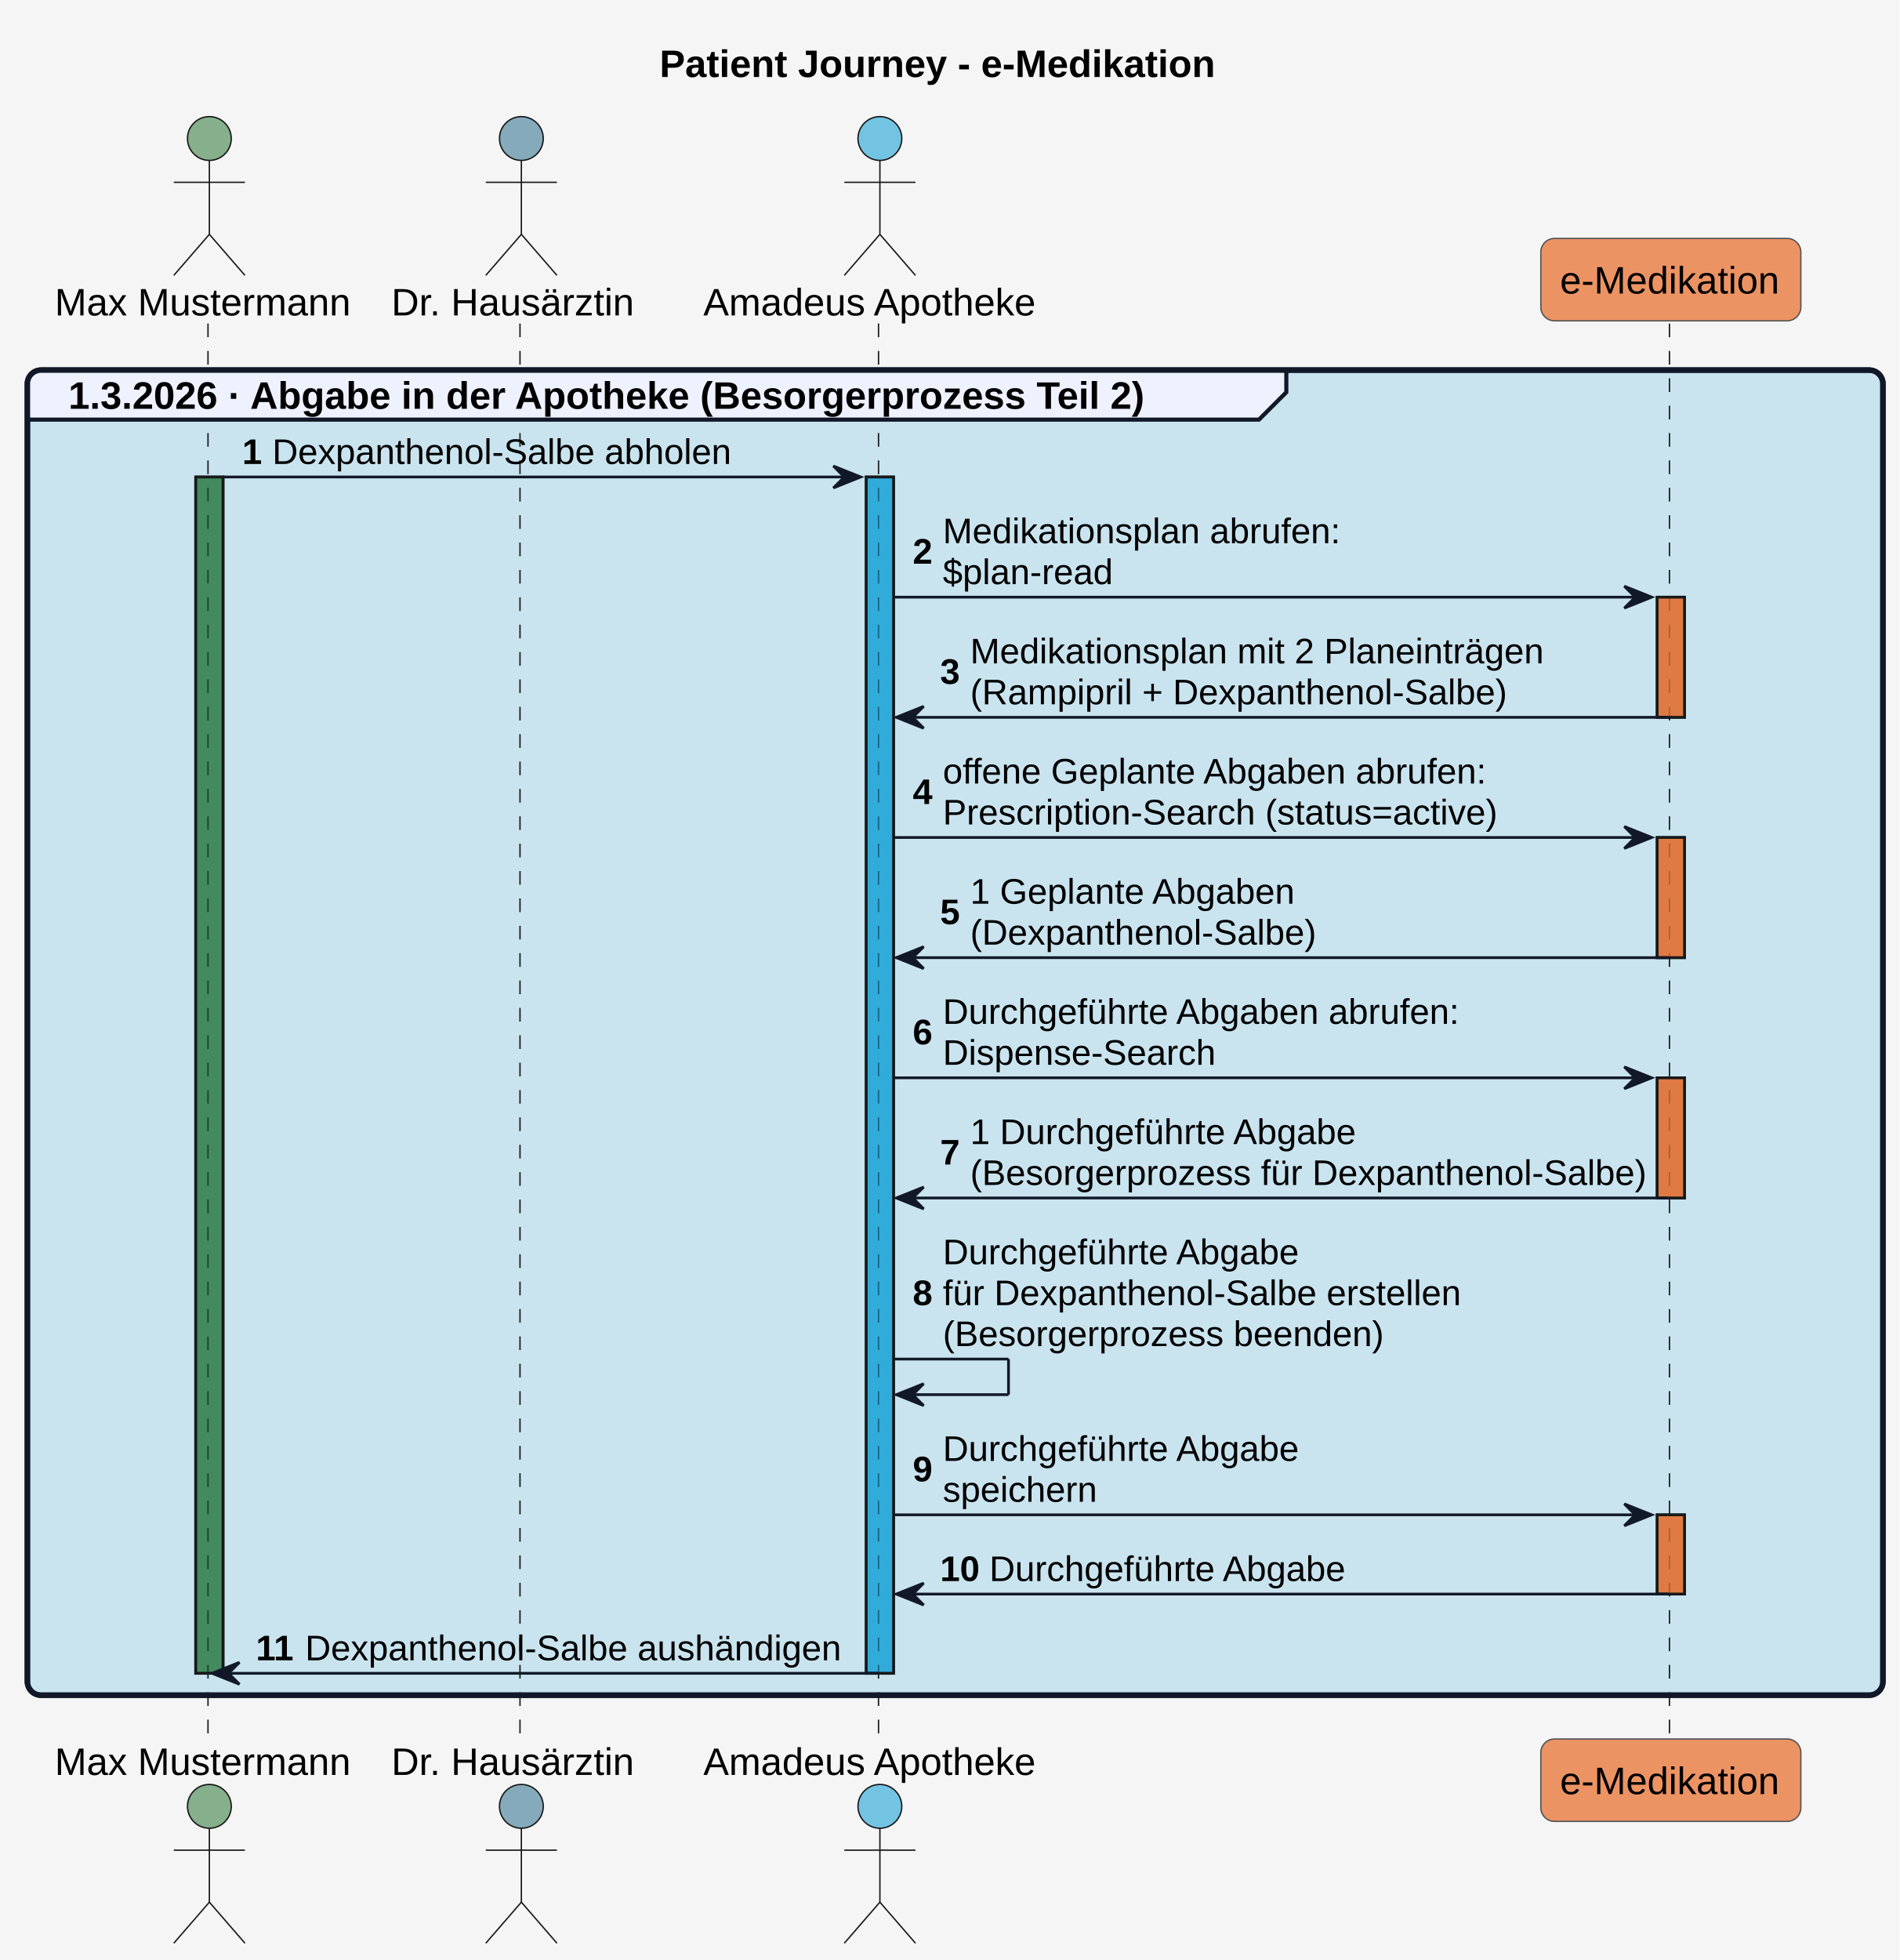
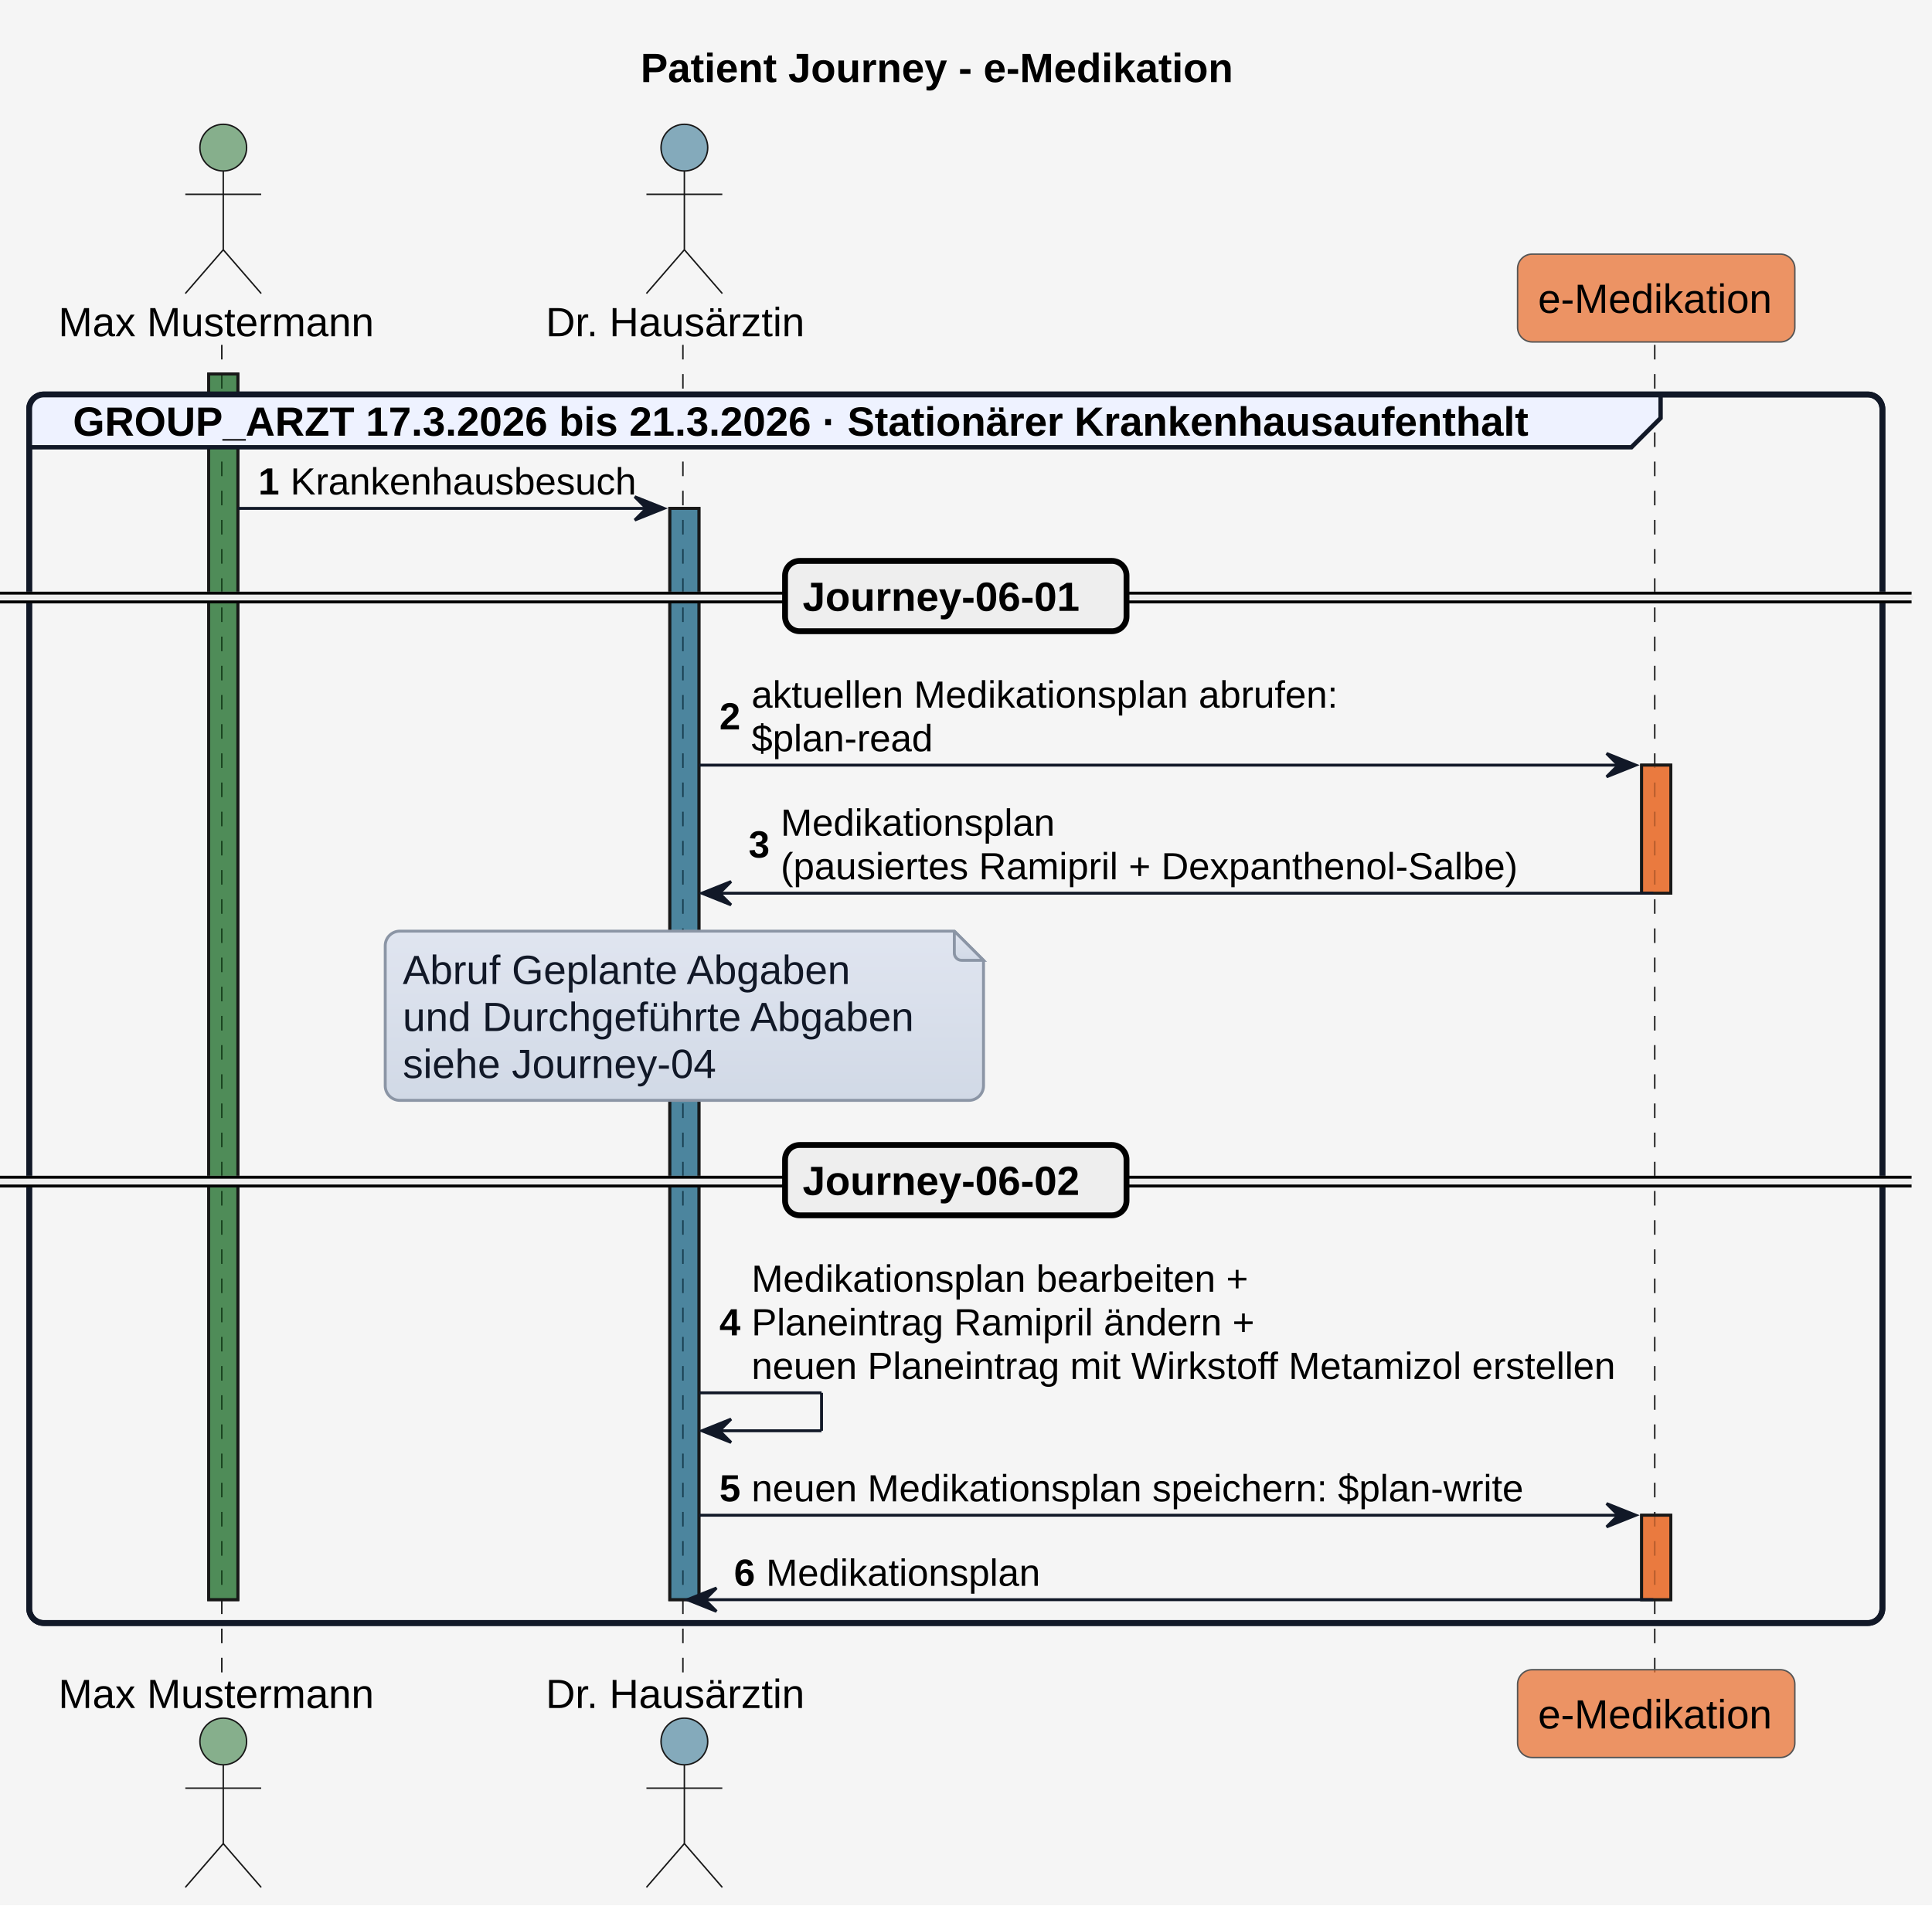
- <svg xmlns="http://www.w3.org/2000/svg" contentStyleType="text/css" height="716px" preserveAspectRatio="none" style="width:694px;height:716px;background:#F5F5F5;" version="1.1" viewBox="0 0 694 716" width="694px" zoomAndPan="magnify">
-   <defs />
+ <svg xmlns="http://www.w3.org/2000/svg" contentStyleType="text/css" height="653px" preserveAspectRatio="none" style="width:662px;height:653px;background:#F5F5F5;" version="1.1" viewBox="0 0 662 653" width="662px" zoomAndPan="magnify">
+   <defs>
+     <linearGradient id="g1ttb9694dy7yy0" x1="50%" x2="50%" y1="0%" y2="100%">
+       <stop offset="0%" stop-color="#E0E5F0" />
+       <stop offset="100%" stop-color="#D1D9E6" />
+     </linearGradient>
+   </defs>
  <g>
-     <rect fill="#F5F5F5" height="716" style="stroke:none;stroke-width:1.0;" width="694" x="0" y="0" />
-     <text fill="#000000" font-family="Arial" font-size="14" font-weight="bold" lengthAdjust="spacing" textLength="215" x="241" y="28.132">Patient Journey - e-Medikation</text>
-     <rect fill="#196B24" fill-opacity="0.502" height="437.026" style="stroke:#181818;stroke-width:1.0;" width="10" x="71.5" y="174.245" />
-     <rect fill="#0F9ED5" fill-opacity="0.565" height="437.026" style="stroke:#181818;stroke-width:1.0;" width="10" x="316.5" y="174.245" />
-     <rect fill="#E97232" fill-opacity="0.741" height="43.898" style="stroke:#181818;stroke-width:1.0;" width="10" x="605.5" y="218.142" />
-     <rect fill="#E97232" fill-opacity="0.741" height="43.898" style="stroke:#181818;stroke-width:1.0;" width="10" x="605.5" y="305.937" />
-     <rect fill="#E97232" fill-opacity="0.741" height="43.898" style="stroke:#181818;stroke-width:1.0;" width="10" x="605.5" y="393.732" />
-     <rect fill="#E97232" fill-opacity="0.741" height="28.949" style="stroke:#181818;stroke-width:1.0;" width="10" x="605.5" y="553.373" />
-     <rect fill="#0F9ED5" fill-opacity="0.188" height="484.073" rx="5" ry="5" style="stroke:#111827;stroke-width:2.0;" width="678" x="10" y="135.197" />
-     <line style="stroke:#181818;stroke-width:0.5;stroke-dasharray:5.0,5.0;" x1="76" x2="76" y1="118.197" y2="636.27" />
-     <line style="stroke:#181818;stroke-width:0.5;stroke-dasharray:5.0,5.0;" x1="190" x2="190" y1="118.197" y2="636.27" />
-     <line style="stroke:#181818;stroke-width:0.5;stroke-dasharray:5.0,5.0;" x1="321" x2="321" y1="118.197" y2="636.27" />
-     <line style="stroke:#181818;stroke-width:0.5;stroke-dasharray:5.0,5.0;" x1="610" x2="610" y1="118.197" y2="636.27" />
+     <rect fill="#F5F5F5" height="653" style="stroke:none;stroke-width:1.0;" width="662" x="0" y="0" />
+     <text fill="#000000" font-family="Arial" font-size="14" font-weight="bold" lengthAdjust="spacing" textLength="215" x="219.5" y="28.132">Patient Journey - e-Medikation</text>
+     <rect fill="#196B24" fill-opacity="0.502" height="420.079" style="stroke:#181818;stroke-width:1.0;" width="10" x="71.5" y="128.197" />
+     <rect fill="#156082" fill-opacity="0.502" height="374.032" style="stroke:#181818;stroke-width:1.0;" width="10" x="229.5" y="174.245" />
+     <rect fill="#E97232" fill-opacity="0.741" height="43.898" style="stroke:#181818;stroke-width:1.0;" width="10" x="562.5" y="262.241" />
+     <rect fill="#E97232" fill-opacity="0.741" height="28.949" style="stroke:#181818;stroke-width:1.0;" width="10" x="562.5" y="519.328" />
+     <rect fill="none" height="421.079" rx="5" ry="5" style="stroke:#111827;stroke-width:2.0;" width="635" x="10" y="135.197" />
+     <line style="stroke:#181818;stroke-width:0.5;stroke-dasharray:5.0,5.0;" x1="76" x2="76" y1="118.197" y2="573.276" />
+     <line style="stroke:#181818;stroke-width:0.5;stroke-dasharray:5.0,5.0;" x1="234" x2="234" y1="118.197" y2="573.276" />
+     <line style="stroke:#181818;stroke-width:0.5;stroke-dasharray:5.0,5.0;" x1="567" x2="567" y1="118.197" y2="573.276" />
    <text fill="#000000" font-family="Arial" font-size="14" lengthAdjust="spacing" textLength="107" x="20" y="115.231">Max Mustermann</text>
    <ellipse cx="76.5" cy="50.599" fill="#196B24" fill-opacity="0.502" rx="8" ry="8" style="stroke:#181818;stroke-width:0.5;" />
    <path d="M76.5,58.599 L76.5,85.599 M63.5,66.599 L89.5,66.599 M76.5,85.599 L63.5,100.599 M76.5,85.599 L89.5,100.599 " fill="none" style="stroke:#181818;stroke-width:0.5;" />
-     <text fill="#000000" font-family="Arial" font-size="14" lengthAdjust="spacing" textLength="107" x="20" y="648.402">Max Mustermann</text>
-     <ellipse cx="76.5" cy="659.869" fill="#196B24" fill-opacity="0.502" rx="8" ry="8" style="stroke:#181818;stroke-width:0.5;" />
-     <path d="M76.5,667.869 L76.5,694.869 M63.5,675.869 L89.5,675.869 M76.5,694.869 L63.5,709.869 M76.5,694.869 L89.5,709.869 " fill="none" style="stroke:#181818;stroke-width:0.5;" />
-     <text fill="#000000" font-family="Arial" font-size="14" lengthAdjust="spacing" textLength="89" x="143" y="115.231">Dr. Hausärztin</text>
-     <ellipse cx="190.5" cy="50.599" fill="#156082" fill-opacity="0.502" rx="8" ry="8" style="stroke:#181818;stroke-width:0.5;" />
-     <path d="M190.5,58.599 L190.5,85.599 M177.5,66.599 L203.5,66.599 M190.5,85.599 L177.5,100.599 M190.5,85.599 L203.5,100.599 " fill="none" style="stroke:#181818;stroke-width:0.5;" />
-     <text fill="#000000" font-family="Arial" font-size="14" lengthAdjust="spacing" textLength="89" x="143" y="648.402">Dr. Hausärztin</text>
-     <ellipse cx="190.5" cy="659.869" fill="#156082" fill-opacity="0.502" rx="8" ry="8" style="stroke:#181818;stroke-width:0.5;" />
-     <path d="M190.5,667.869 L190.5,694.869 M177.5,675.869 L203.5,675.869 M190.5,694.869 L177.5,709.869 M190.5,694.869 L203.5,709.869 " fill="none" style="stroke:#181818;stroke-width:0.5;" />
-     <text fill="#000000" font-family="Arial" font-size="14" lengthAdjust="spacing" textLength="123" x="257" y="115.231">Amadeus Apotheke</text>
-     <ellipse cx="321.5" cy="50.599" fill="#0F9ED5" fill-opacity="0.565" rx="8" ry="8" style="stroke:#181818;stroke-width:0.5;" />
-     <path d="M321.5,58.599 L321.5,85.599 M308.5,66.599 L334.5,66.599 M321.5,85.599 L308.5,100.599 M321.5,85.599 L334.5,100.599 " fill="none" style="stroke:#181818;stroke-width:0.5;" />
-     <text fill="#000000" font-family="Arial" font-size="14" lengthAdjust="spacing" textLength="123" x="257" y="648.402">Amadeus Apotheke</text>
-     <ellipse cx="321.5" cy="659.869" fill="#0F9ED5" fill-opacity="0.565" rx="8" ry="8" style="stroke:#181818;stroke-width:0.5;" />
-     <path d="M321.5,667.869 L321.5,694.869 M308.5,675.869 L334.5,675.869 M321.5,694.869 L308.5,709.869 M321.5,694.869 L334.5,709.869 " fill="none" style="stroke:#181818;stroke-width:0.5;" />
-     <rect fill="#E97232" fill-opacity="0.741" height="30.099" rx="5" ry="5" style="stroke:#555555;stroke-width:0.5;" width="95" x="563" y="87.099" />
-     <text fill="#000000" font-family="Arial" font-size="14" lengthAdjust="spacing" textLength="81" x="570" y="107.231">e-Medikation</text>
-     <rect fill="#E97232" fill-opacity="0.741" height="30.099" rx="5" ry="5" style="stroke:#555555;stroke-width:0.5;" width="95" x="563" y="635.27" />
-     <text fill="#000000" font-family="Arial" font-size="14" lengthAdjust="spacing" textLength="81" x="570" y="655.402">e-Medikation</text>
-     <rect fill="#196B24" fill-opacity="0.502" height="437.026" style="stroke:#181818;stroke-width:1.0;" width="10" x="71.5" y="174.245" />
-     <rect fill="#0F9ED5" fill-opacity="0.565" height="437.026" style="stroke:#181818;stroke-width:1.0;" width="10" x="316.5" y="174.245" />
-     <rect fill="#E97232" fill-opacity="0.741" height="43.898" style="stroke:#181818;stroke-width:1.0;" width="10" x="605.5" y="218.142" />
-     <rect fill="#E97232" fill-opacity="0.741" height="43.898" style="stroke:#181818;stroke-width:1.0;" width="10" x="605.5" y="305.937" />
-     <rect fill="#E97232" fill-opacity="0.741" height="43.898" style="stroke:#181818;stroke-width:1.0;" width="10" x="605.5" y="393.732" />
-     <rect fill="#E97232" fill-opacity="0.741" height="28.949" style="stroke:#181818;stroke-width:1.0;" width="10" x="605.5" y="553.373" />
-     <path d="M15,135.197 L470,135.197 L470,143.296 L460,153.296 L10,153.296 L10,140.197 A5,5 0 0 1 15,135.197 " fill="#EEF2FF" style="stroke:#111827;stroke-width:1.5;" />
-     <rect fill="none" height="484.073" rx="5" ry="5" style="stroke:#111827;stroke-width:2.0;" width="678" x="10" y="135.197" />
-     <text fill="#000000" font-family="Arial" font-size="14" font-weight="bold" lengthAdjust="spacing" textLength="415" x="25" y="149.329">1.3.2026 · Abgabe in der Apotheke (Besorgerprozess Teil 2)</text>
-     <polygon fill="#111827" points="304.5,170.245,314.5,174.245,304.5,178.245,308.5,174.245" style="stroke:#111827;stroke-width:1.0;" />
-     <line style="stroke:#111827;stroke-width:1.0;" x1="81.5" x2="310.5" y1="174.245" y2="174.245" />
+     <text fill="#000000" font-family="Arial" font-size="14" lengthAdjust="spacing" textLength="107" x="20" y="585.408">Max Mustermann</text>
+     <ellipse cx="76.5" cy="596.875" fill="#196B24" fill-opacity="0.502" rx="8" ry="8" style="stroke:#181818;stroke-width:0.5;" />
+     <path d="M76.5,604.875 L76.5,631.875 M63.5,612.875 L89.5,612.875 M76.5,631.875 L63.5,646.875 M76.5,631.875 L89.5,646.875 " fill="none" style="stroke:#181818;stroke-width:0.5;" />
+     <text fill="#000000" font-family="Arial" font-size="14" lengthAdjust="spacing" textLength="89" x="187" y="115.231">Dr. Hausärztin</text>
+     <ellipse cx="234.5" cy="50.599" fill="#156082" fill-opacity="0.502" rx="8" ry="8" style="stroke:#181818;stroke-width:0.5;" />
+     <path d="M234.5,58.599 L234.5,85.599 M221.5,66.599 L247.5,66.599 M234.5,85.599 L221.5,100.599 M234.5,85.599 L247.5,100.599 " fill="none" style="stroke:#181818;stroke-width:0.5;" />
+     <text fill="#000000" font-family="Arial" font-size="14" lengthAdjust="spacing" textLength="89" x="187" y="585.408">Dr. Hausärztin</text>
+     <ellipse cx="234.5" cy="596.875" fill="#156082" fill-opacity="0.502" rx="8" ry="8" style="stroke:#181818;stroke-width:0.5;" />
+     <path d="M234.5,604.875 L234.5,631.875 M221.5,612.875 L247.5,612.875 M234.5,631.875 L221.5,646.875 M234.5,631.875 L247.5,646.875 " fill="none" style="stroke:#181818;stroke-width:0.5;" />
+     <rect fill="#E97232" fill-opacity="0.741" height="30.099" rx="5" ry="5" style="stroke:#555555;stroke-width:0.5;" width="95" x="520" y="87.099" />
+     <text fill="#000000" font-family="Arial" font-size="14" lengthAdjust="spacing" textLength="81" x="527" y="107.231">e-Medikation</text>
+     <rect fill="#E97232" fill-opacity="0.741" height="30.099" rx="5" ry="5" style="stroke:#555555;stroke-width:0.5;" width="95" x="520" y="572.276" />
+     <text fill="#000000" font-family="Arial" font-size="14" lengthAdjust="spacing" textLength="81" x="527" y="592.408">e-Medikation</text>
+     <rect fill="#196B24" fill-opacity="0.502" height="420.079" style="stroke:#181818;stroke-width:1.0;" width="10" x="71.5" y="128.197" />
+     <rect fill="#156082" fill-opacity="0.502" height="374.032" style="stroke:#181818;stroke-width:1.0;" width="10" x="229.5" y="174.245" />
+     <rect fill="#E97232" fill-opacity="0.741" height="43.898" style="stroke:#181818;stroke-width:1.0;" width="10" x="562.5" y="262.241" />
+     <rect fill="#E97232" fill-opacity="0.741" height="28.949" style="stroke:#181818;stroke-width:1.0;" width="10" x="562.5" y="519.328" />
+     <path d="M15,135.197 L569,135.197 L569,143.296 L559,153.296 L10,153.296 L10,140.197 A5,5 0 0 1 15,135.197 " fill="#EEF2FF" style="stroke:#111827;stroke-width:1.5;" />
+     <rect fill="none" height="421.079" rx="5" ry="5" style="stroke:#111827;stroke-width:2.0;" width="635" x="10" y="135.197" />
+     <text fill="#000000" font-family="Arial" font-size="14" font-weight="bold" lengthAdjust="spacing" textLength="514" x="25" y="149.329">GROUP_ARZT 17.3.2026 bis 21.3.2026 · Stationärer Krankenhausaufenthalt</text>
+     <polygon fill="#111827" points="217.5,170.245,227.5,174.245,217.5,178.245,221.5,174.245" style="stroke:#111827;stroke-width:1.0;" />
+     <line style="stroke:#111827;stroke-width:1.0;" x1="81.5" x2="223.5" y1="174.245" y2="174.245" />
    <text fill="#000000" font-family="Arial" font-size="13" font-weight="bold" lengthAdjust="spacing" textLength="7" x="88.5" y="169.49">1</text>
-     <text fill="#000000" font-family="Arial" font-size="13" lengthAdjust="spacing" textLength="165" x="99.5" y="169.49">Dexpanthenol-Salbe abholen</text>
-     <polygon fill="#111827" points="593.5,214.142,603.5,218.142,593.5,222.142,597.5,218.142" style="stroke:#111827;stroke-width:1.0;" />
-     <line style="stroke:#111827;stroke-width:1.0;" x1="326.5" x2="599.5" y1="218.142" y2="218.142" />
-     <text fill="#000000" font-family="Arial" font-size="13" font-weight="bold" lengthAdjust="spacing" textLength="7" x="333.5" y="205.913">2</text>
-     <text fill="#000000" font-family="Arial" font-size="13" lengthAdjust="spacing" textLength="144" x="344.5" y="198.439">Medikationsplan abrufen:</text>
-     <text fill="#000000" font-family="Arial" font-size="13" lengthAdjust="spacing" textLength="60" x="344.5" y="213.387">$plan-read</text>
-     <polygon fill="#111827" points="337.5,258.04,327.5,262.04,337.5,266.04,333.5,262.04" style="stroke:#111827;stroke-width:1.0;" />
-     <line style="stroke:#111827;stroke-width:1.0;" x1="331.5" x2="609.5" y1="262.04" y2="262.04" />
-     <text fill="#000000" font-family="Arial" font-size="13" font-weight="bold" lengthAdjust="spacing" textLength="7" x="343.5" y="249.81">3</text>
-     <text fill="#000000" font-family="Arial" font-size="13" lengthAdjust="spacing" textLength="210" x="354.5" y="242.336">Medikationsplan mit 2 Planeinträgen</text>
-     <text fill="#000000" font-family="Arial" font-size="13" lengthAdjust="spacing" textLength="194" x="354.5" y="257.285">(Rampipril + Dexpanthenol-Salbe)</text>
-     <polygon fill="#111827" points="593.5,301.937,603.5,305.937,593.5,309.937,597.5,305.937" style="stroke:#111827;stroke-width:1.0;" />
-     <line style="stroke:#111827;stroke-width:1.0;" x1="326.5" x2="599.5" y1="305.937" y2="305.937" />
-     <text fill="#000000" font-family="Arial" font-size="13" font-weight="bold" lengthAdjust="spacing" textLength="7" x="333.5" y="293.708">4</text>
-     <text fill="#000000" font-family="Arial" font-size="13" lengthAdjust="spacing" textLength="195" x="344.5" y="286.233">offene Geplante Abgaben abrufen:</text>
-     <text fill="#000000" font-family="Arial" font-size="13" lengthAdjust="spacing" textLength="203" x="344.5" y="301.182">Prescription-Search (status=active)</text>
-     <polygon fill="#111827" points="337.5,345.834,327.5,349.834,337.5,353.834,333.5,349.834" style="stroke:#111827;stroke-width:1.0;" />
-     <line style="stroke:#111827;stroke-width:1.0;" x1="331.5" x2="609.5" y1="349.834" y2="349.834" />
-     <text fill="#000000" font-family="Arial" font-size="13" font-weight="bold" lengthAdjust="spacing" textLength="7" x="343.5" y="337.605">5</text>
-     <text fill="#000000" font-family="Arial" font-size="13" lengthAdjust="spacing" textLength="118" x="354.5" y="330.131">1 Geplante Abgaben</text>
-     <text fill="#000000" font-family="Arial" font-size="13" lengthAdjust="spacing" textLength="124" x="354.5" y="345.08">(Dexpanthenol-Salbe)</text>
-     <polygon fill="#111827" points="593.5,389.732,603.5,393.732,593.5,397.732,597.5,393.732" style="stroke:#111827;stroke-width:1.0;" />
-     <line style="stroke:#111827;stroke-width:1.0;" x1="326.5" x2="599.5" y1="393.732" y2="393.732" />
-     <text fill="#000000" font-family="Arial" font-size="13" font-weight="bold" lengthAdjust="spacing" textLength="7" x="333.5" y="381.503">6</text>
-     <text fill="#000000" font-family="Arial" font-size="13" lengthAdjust="spacing" textLength="185" x="344.5" y="374.028">Durchgeführte Abgaben abrufen:</text>
-     <text fill="#000000" font-family="Arial" font-size="13" lengthAdjust="spacing" textLength="99" x="344.5" y="388.977">Dispense-Search</text>
-     <polygon fill="#111827" points="337.5,433.629,327.5,437.629,337.5,441.629,333.5,437.629" style="stroke:#111827;stroke-width:1.0;" />
-     <line style="stroke:#111827;stroke-width:1.0;" x1="331.5" x2="609.5" y1="437.629" y2="437.629" />
-     <text fill="#000000" font-family="Arial" font-size="13" font-weight="bold" lengthAdjust="spacing" textLength="7" x="343.5" y="425.4">7</text>
-     <text fill="#000000" font-family="Arial" font-size="13" lengthAdjust="spacing" textLength="139" x="354.5" y="417.926">1 Durchgeführte Abgabe</text>
-     <text fill="#000000" font-family="Arial" font-size="13" lengthAdjust="spacing" textLength="244" x="354.5" y="432.875">(Besorgerprozess für Dexpanthenol-Salbe)</text>
-     <line style="stroke:#111827;stroke-width:1.0;" x1="326.5" x2="368.5" y1="496.476" y2="496.476" />
-     <line style="stroke:#111827;stroke-width:1.0;" x1="368.5" x2="368.5" y1="496.476" y2="509.476" />
-     <line style="stroke:#111827;stroke-width:1.0;" x1="327.5" x2="368.5" y1="509.476" y2="509.476" />
-     <polygon fill="#111827" points="337.5,505.476,327.5,509.476,337.5,513.476,333.5,509.476" style="stroke:#111827;stroke-width:1.0;" />
-     <text fill="#000000" font-family="Arial" font-size="13" font-weight="bold" lengthAdjust="spacing" textLength="7" x="333.5" y="476.772">8</text>
-     <text fill="#000000" font-family="Arial" font-size="13" lengthAdjust="spacing" textLength="128" x="344.5" y="461.823">Durchgeführte Abgabe</text>
-     <text fill="#000000" font-family="Arial" font-size="13" lengthAdjust="spacing" textLength="187" x="344.5" y="476.772">für Dexpanthenol-Salbe erstellen</text>
-     <text fill="#000000" font-family="Arial" font-size="13" lengthAdjust="spacing" textLength="159" x="344.5" y="491.721">(Besorgerprozess beenden)</text>
-     <polygon fill="#111827" points="593.5,549.373,603.5,553.373,593.5,557.373,597.5,553.373" style="stroke:#111827;stroke-width:1.0;" />
-     <line style="stroke:#111827;stroke-width:1.0;" x1="326.5" x2="599.5" y1="553.373" y2="553.373" />
-     <text fill="#000000" font-family="Arial" font-size="13" font-weight="bold" lengthAdjust="spacing" textLength="7" x="333.5" y="541.144">9</text>
-     <text fill="#000000" font-family="Arial" font-size="13" lengthAdjust="spacing" textLength="128" x="344.5" y="533.669">Durchgeführte Abgabe</text>
-     <text fill="#000000" font-family="Arial" font-size="13" lengthAdjust="spacing" textLength="56" x="344.5" y="548.618">speichern</text>
-     <polygon fill="#111827" points="337.5,578.322,327.5,582.322,337.5,586.322,333.5,582.322" style="stroke:#111827;stroke-width:1.0;" />
-     <line style="stroke:#111827;stroke-width:1.0;" x1="331.5" x2="609.5" y1="582.322" y2="582.322" />
-     <text fill="#000000" font-family="Arial" font-size="13" font-weight="bold" lengthAdjust="spacing" textLength="14" x="343.5" y="577.567">10</text>
-     <text fill="#000000" font-family="Arial" font-size="13" lengthAdjust="spacing" textLength="128" x="361.5" y="577.567">Durchgeführte Abgabe</text>
-     <polygon fill="#111827" points="87.5,607.27,77.5,611.27,87.5,615.27,83.5,611.27" style="stroke:#111827;stroke-width:1.0;" />
-     <line style="stroke:#111827;stroke-width:1.0;" x1="81.5" x2="320.5" y1="611.27" y2="611.27" />
-     <text fill="#000000" font-family="Arial" font-size="13" font-weight="bold" lengthAdjust="spacing" textLength="14" x="93.5" y="606.516">11</text>
-     <text fill="#000000" font-family="Arial" font-size="13" lengthAdjust="spacing" textLength="193" x="111.5" y="606.516">Dexpanthenol-Salbe aushändigen</text>
+     <text fill="#000000" font-family="Arial" font-size="13" lengthAdjust="spacing" textLength="118" x="99.5" y="169.49">Krankenhausbesuch</text>
+     <rect fill="#EEEEEE" height="3" rx="5" ry="5" style="stroke:#EEEEEE;stroke-width:1.0;" width="655" x="0" y="203.294" />
+     <line style="stroke:#000000;stroke-width:1.0;" x1="0" x2="655" y1="203.294" y2="203.294" />
+     <line style="stroke:#000000;stroke-width:1.0;" x1="0" x2="655" y1="206.294" y2="206.294" />
+     <rect fill="#EEEEEE" height="24.099" rx="5" ry="5" style="stroke:#000000;stroke-width:2.0;" width="117" x="269" y="192.245" />
+     <text fill="#000000" font-family="Arial" font-size="14" font-weight="bold" lengthAdjust="spacing" textLength="99" x="275" y="209.376">Journey-06-01</text>
+     <polygon fill="#111827" points="550.5,258.241,560.5,262.241,550.5,266.241,554.5,262.241" style="stroke:#111827;stroke-width:1.0;" />
+     <line style="stroke:#111827;stroke-width:1.0;" x1="239.5" x2="556.5" y1="262.241" y2="262.241" />
+     <text fill="#000000" font-family="Arial" font-size="13" font-weight="bold" lengthAdjust="spacing" textLength="7" x="246.5" y="250.012">2</text>
+     <text fill="#000000" font-family="Arial" font-size="13" lengthAdjust="spacing" textLength="200" x="257.5" y="242.537">aktuellen Medikationsplan abrufen:</text>
+     <text fill="#000000" font-family="Arial" font-size="13" lengthAdjust="spacing" textLength="60" x="257.5" y="257.486">$plan-read</text>
+     <polygon fill="#111827" points="250.5,302.138,240.5,306.138,250.5,310.138,246.5,306.138" style="stroke:#111827;stroke-width:1.0;" />
+     <line style="stroke:#111827;stroke-width:1.0;" x1="244.5" x2="566.5" y1="306.138" y2="306.138" />
+     <text fill="#000000" font-family="Arial" font-size="13" font-weight="bold" lengthAdjust="spacing" textLength="7" x="256.5" y="293.909">3</text>
+     <text fill="#000000" font-family="Arial" font-size="13" lengthAdjust="spacing" textLength="94" x="267.5" y="286.435">Medikationsplan</text>
+     <text fill="#000000" font-family="Arial" font-size="13" lengthAdjust="spacing" textLength="251" x="267.5" y="301.383">(pausiertes Ramipril + Dexpanthenol-Salbe)</text>
+     <path d="M132,324.138 L132,372.138 A5,5 0 0 0 137,377.138 L332,377.138 A5,5 0 0 0 337,372.138 L337,329.138 L327,319.138 L137,319.138 A5,5 0 0 0 132,324.138 " fill="url(#g1ttb9694dy7yy0)" style="stroke:#8B95A5;stroke-width:1.0;" />
+     <path d="M327,319.138 L327,326.638 A2.5,2.5 0 0 0 329.5,329.138 L337,329.138 L327,319.138 " fill="url(#g1ttb9694dy7yy0)" style="stroke:#8B95A5;stroke-width:1.0;" />
+     <text fill="#111827" font-family="Arial" font-size="14" lengthAdjust="spacing" textLength="157" x="138" y="337.27">Abruf Geplante Abgaben</text>
+     <text fill="#111827" font-family="Arial" font-size="14" lengthAdjust="spacing" textLength="180" x="138" y="353.369">und Durchgeführte Abgaben</text>
+     <text fill="#111827" font-family="Arial" font-size="14" lengthAdjust="spacing" textLength="109" x="138" y="369.467">siehe Journey-04</text>
+     <rect fill="#EEEEEE" height="3" rx="5" ry="5" style="stroke:#EEEEEE;stroke-width:1.0;" width="655" x="0" y="403.483" />
+     <line style="stroke:#000000;stroke-width:1.0;" x1="0" x2="655" y1="403.483" y2="403.483" />
+     <line style="stroke:#000000;stroke-width:1.0;" x1="0" x2="655" y1="406.483" y2="406.483" />
+     <rect fill="#EEEEEE" height="24.099" rx="5" ry="5" style="stroke:#000000;stroke-width:2.0;" width="117" x="269" y="392.434" />
+     <text fill="#000000" font-family="Arial" font-size="14" font-weight="bold" lengthAdjust="spacing" textLength="99" x="275" y="409.566">Journey-06-02</text>
+     <line style="stroke:#111827;stroke-width:1.0;" x1="239.5" x2="281.5" y1="477.379" y2="477.379" />
+     <line style="stroke:#111827;stroke-width:1.0;" x1="281.5" x2="281.5" y1="477.379" y2="490.379" />
+     <line style="stroke:#111827;stroke-width:1.0;" x1="240.5" x2="281.5" y1="490.379" y2="490.379" />
+     <polygon fill="#111827" points="250.5,486.379,240.5,490.379,250.5,494.379,246.5,490.379" style="stroke:#111827;stroke-width:1.0;" />
+     <text fill="#000000" font-family="Arial" font-size="13" font-weight="bold" lengthAdjust="spacing" textLength="7" x="246.5" y="457.675">4</text>
+     <text fill="#000000" font-family="Arial" font-size="13" lengthAdjust="spacing" textLength="170" x="257.5" y="442.727">Medikationsplan bearbeiten +</text>
+     <text fill="#000000" font-family="Arial" font-size="13" lengthAdjust="spacing" textLength="171" x="257.5" y="457.675">Planeintrag Ramipril ändern +</text>
+     <text fill="#000000" font-family="Arial" font-size="13" lengthAdjust="spacing" textLength="298" x="257.5" y="472.624">neuen Planeintrag mit Wirkstoff Metamizol erstellen</text>
+     <polygon fill="#111827" points="550.5,515.328,560.5,519.328,550.5,523.328,554.5,519.328" style="stroke:#111827;stroke-width:1.0;" />
+     <line style="stroke:#111827;stroke-width:1.0;" x1="239.5" x2="556.5" y1="519.328" y2="519.328" />
+     <text fill="#000000" font-family="Arial" font-size="13" font-weight="bold" lengthAdjust="spacing" textLength="7" x="246.5" y="514.573">5</text>
+     <text fill="#000000" font-family="Arial" font-size="13" lengthAdjust="spacing" textLength="263" x="257.5" y="514.573">neuen Medikationsplan speichern: $plan-write</text>
+     <polygon fill="#111827" points="245.5,544.276,235.5,548.276,245.5,552.276,241.5,548.276" style="stroke:#111827;stroke-width:1.0;" />
+     <line style="stroke:#111827;stroke-width:1.0;" x1="239.5" x2="566.5" y1="548.276" y2="548.276" />
+     <text fill="#000000" font-family="Arial" font-size="13" font-weight="bold" lengthAdjust="spacing" textLength="7" x="251.5" y="543.521">6</text>
+     <text fill="#000000" font-family="Arial" font-size="13" lengthAdjust="spacing" textLength="94" x="262.5" y="543.521">Medikationsplan</text>
  </g>
</svg>
